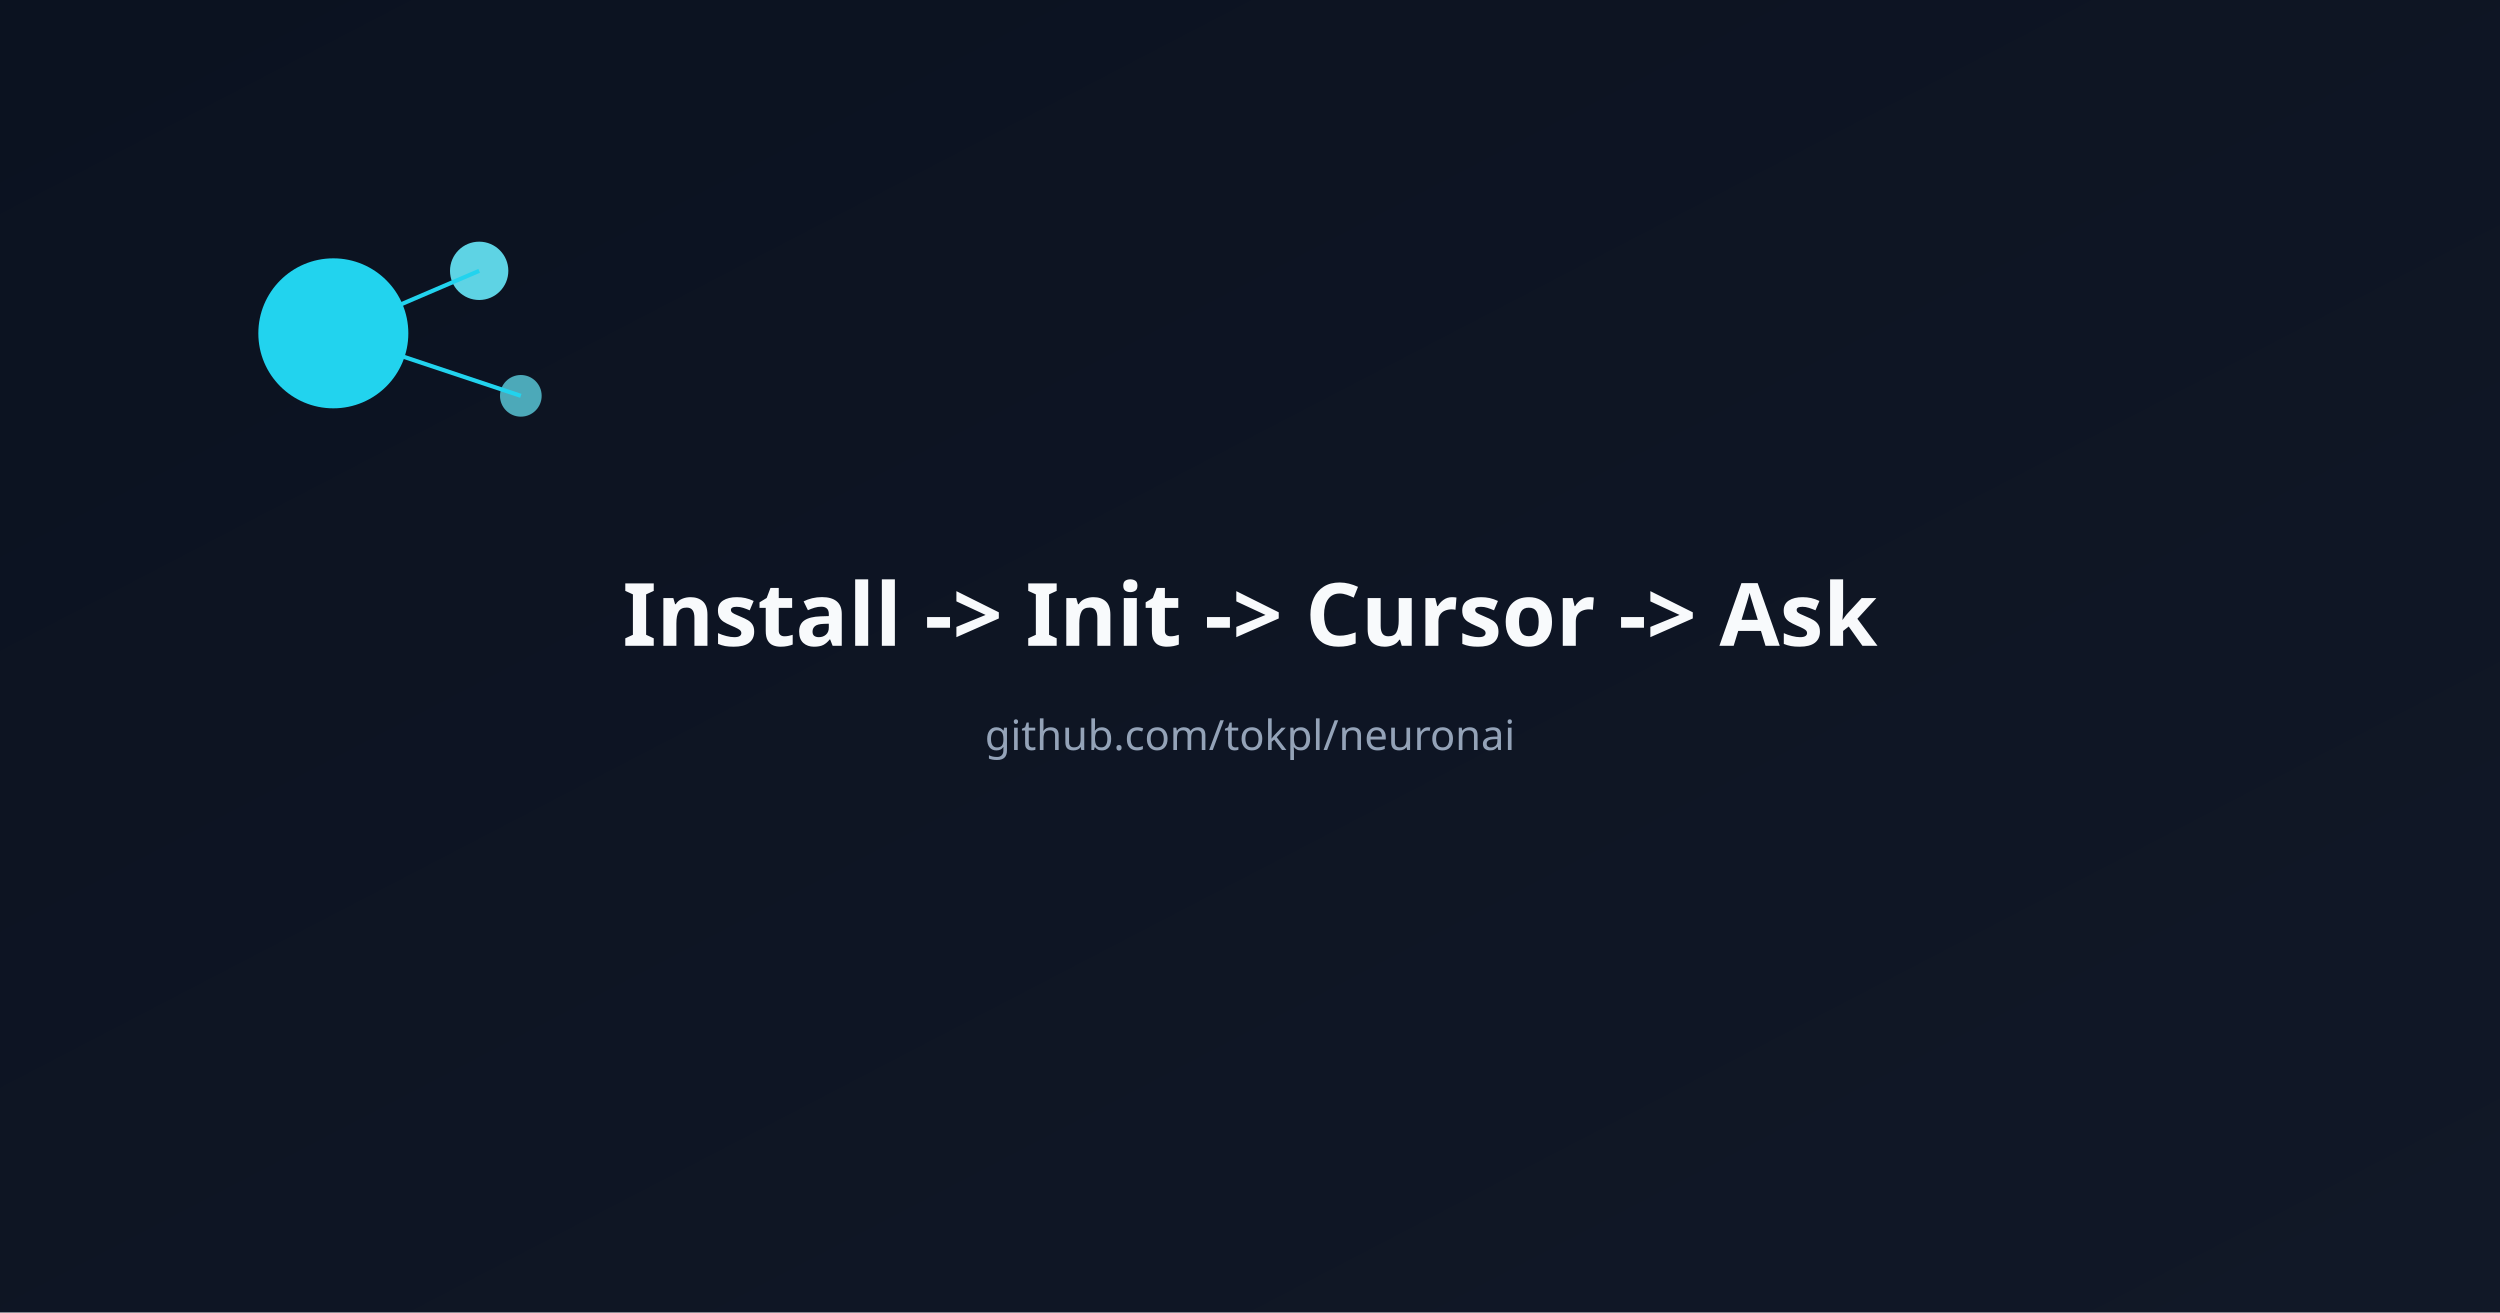
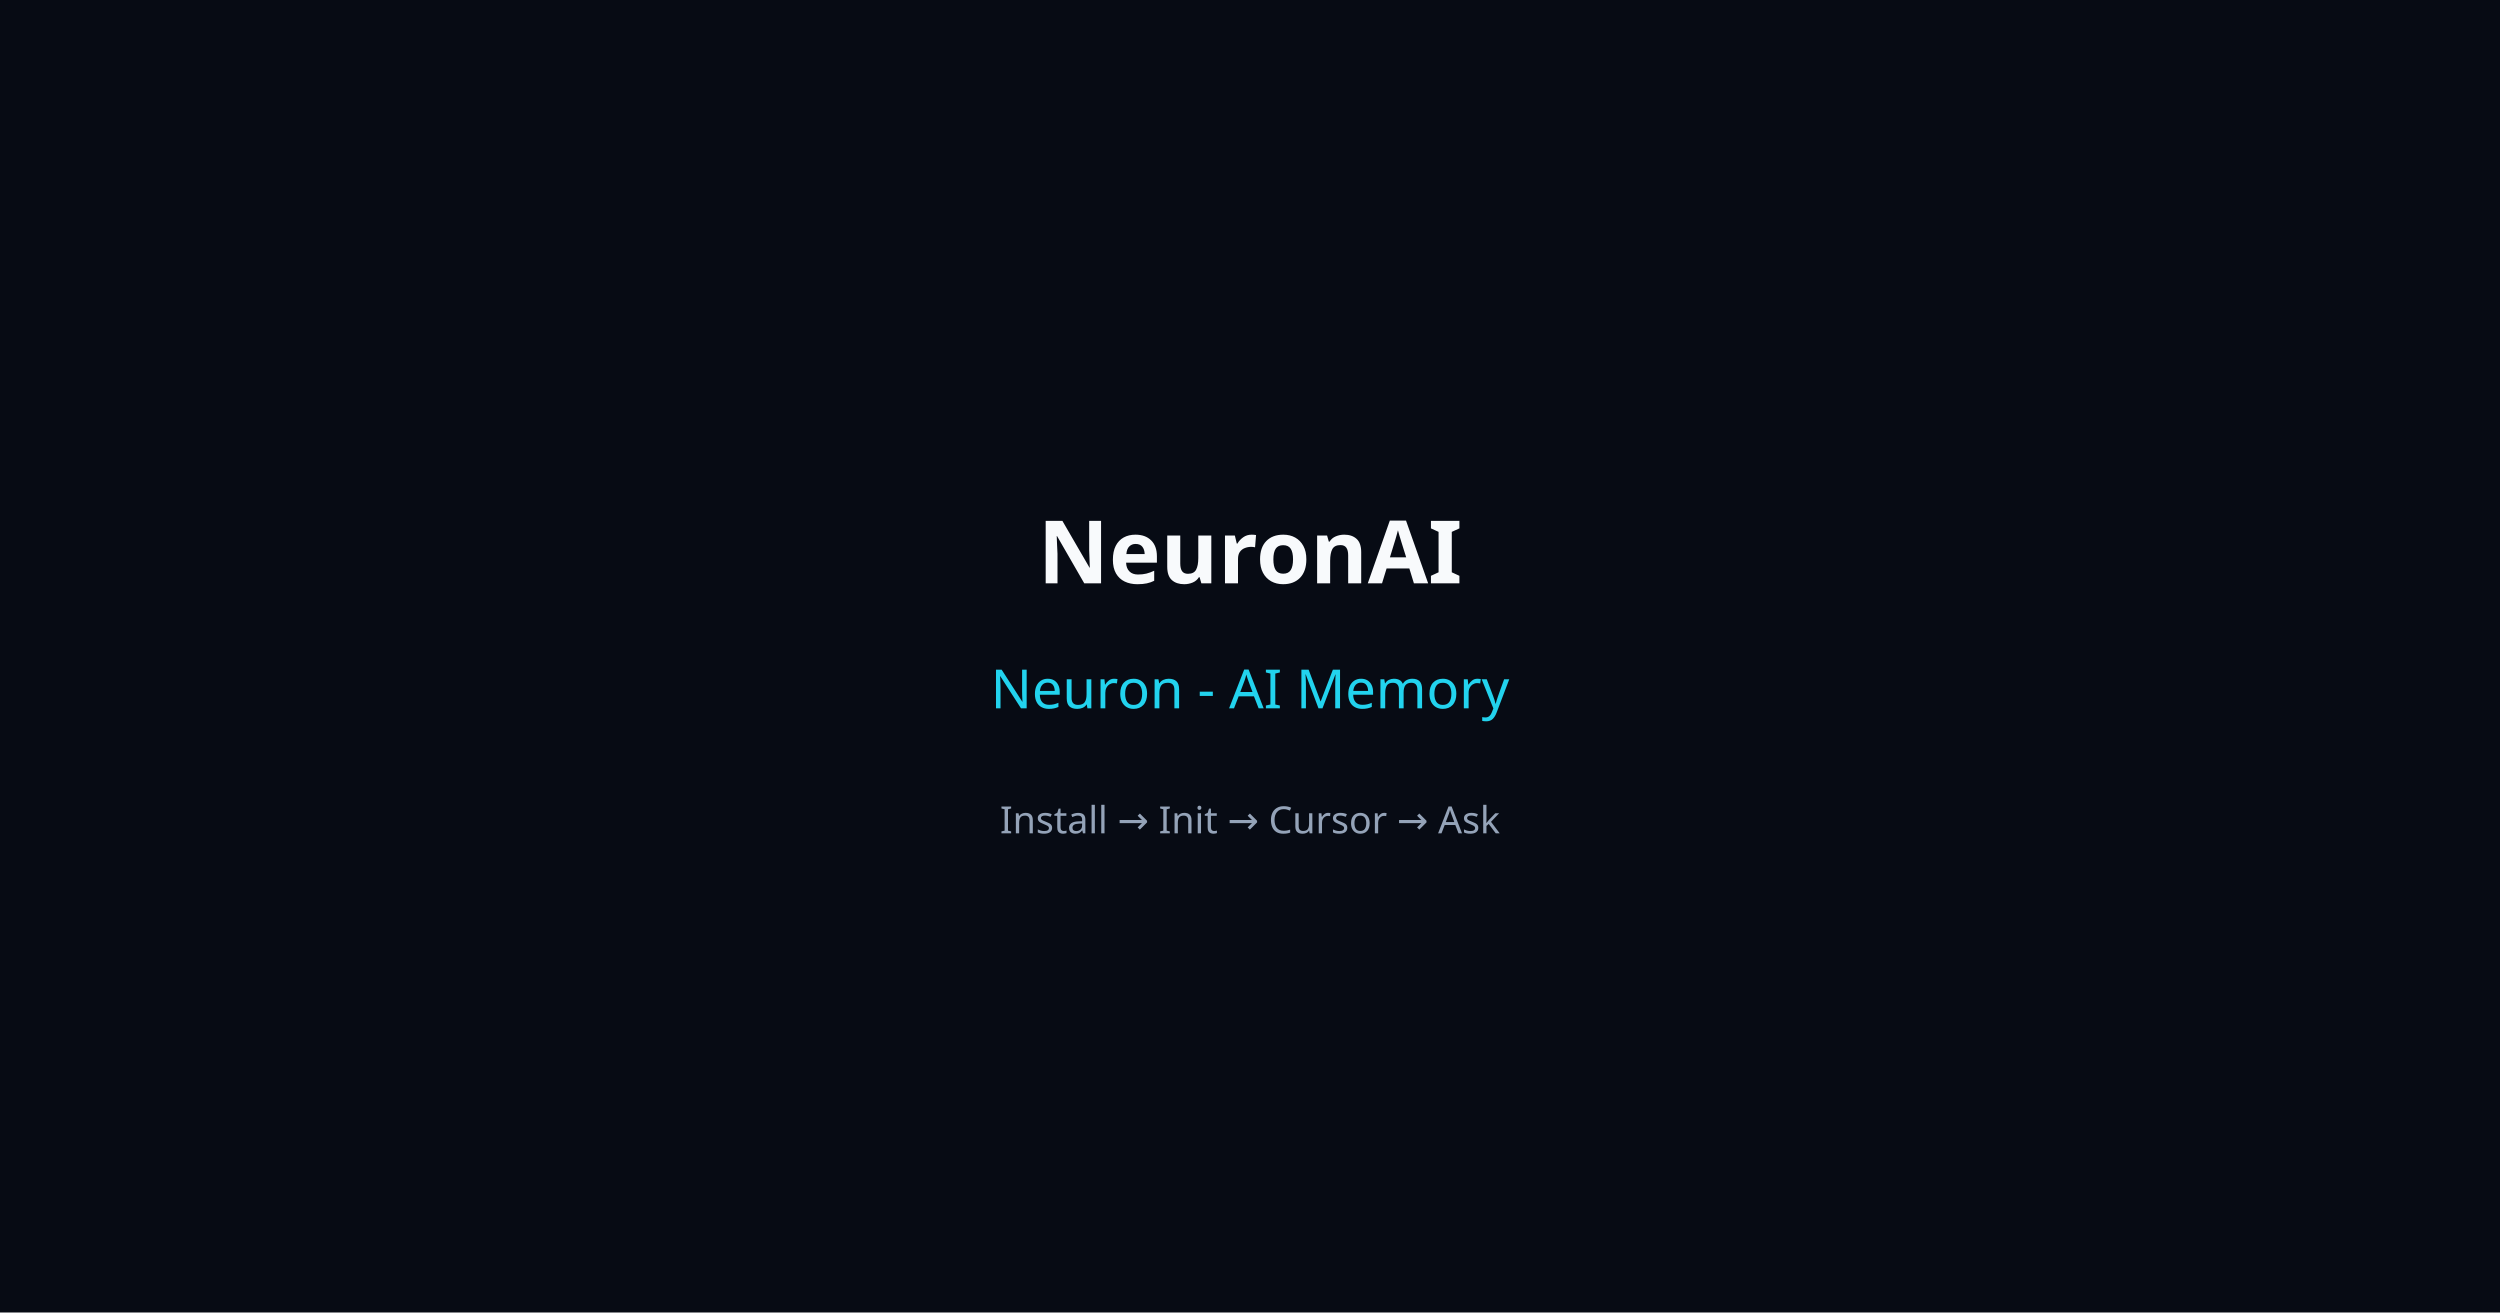
<svg xmlns="http://www.w3.org/2000/svg" width="1200" height="630" viewBox="0 0 1200 630">
-   <defs>
-     <linearGradient id="bg" x1="0" y1="0" x2="1" y2="1">
-       <stop offset="0%" stop-color="#0B1220" />
-       <stop offset="100%" stop-color="#111827" />
-     </linearGradient>
-   </defs>
-   <rect width="1200" height="630" fill="url(#bg)" />
-   <circle cx="160" cy="160" r="36" fill="#22D3EE" />
-   <circle cx="230" cy="130" r="14" fill="#67E8F9" opacity="0.9" />
-   <circle cx="250" cy="190" r="10" fill="#67E8F9" opacity="0.7" />
-   <line x1="160" y1="160" x2="230" y2="130" stroke="#22D3EE" stroke-width="2" />
-   <line x1="160" y1="160" x2="250" y2="190" stroke="#22D3EE" stroke-width="2" />
-   <text x="600" y="310" text-anchor="middle" fill="#F8FAFC" font-family="ui-sans-serif, system-ui, sans-serif" font-size="42" font-weight="700">Install -&gt; Init -&gt; Cursor -&gt; Ask</text>
-   <text x="600" y="360" text-anchor="middle" fill="#94A3B8" font-family="ui-sans-serif, system-ui, sans-serif" font-size="20">github.com/tokpl/neuronai</text>
+   <rect width="1200" height="630" fill="#070B14" />
+   <text x="600" y="280" text-anchor="middle" fill="#F8FAFC" font-family="ui-sans-serif, system-ui, sans-serif" font-size="42" font-weight="700">NeuronAI</text>
+   <text x="600" y="340" text-anchor="middle" fill="#22D3EE" font-family="ui-sans-serif, system-ui, sans-serif" font-size="26">Neuron - AI Memory</text>
+   <text x="600" y="400" text-anchor="middle" fill="#94A3B8" font-family="ui-sans-serif, system-ui, sans-serif" font-size="18">Install → Init → Cursor → Ask</text>
</svg>
